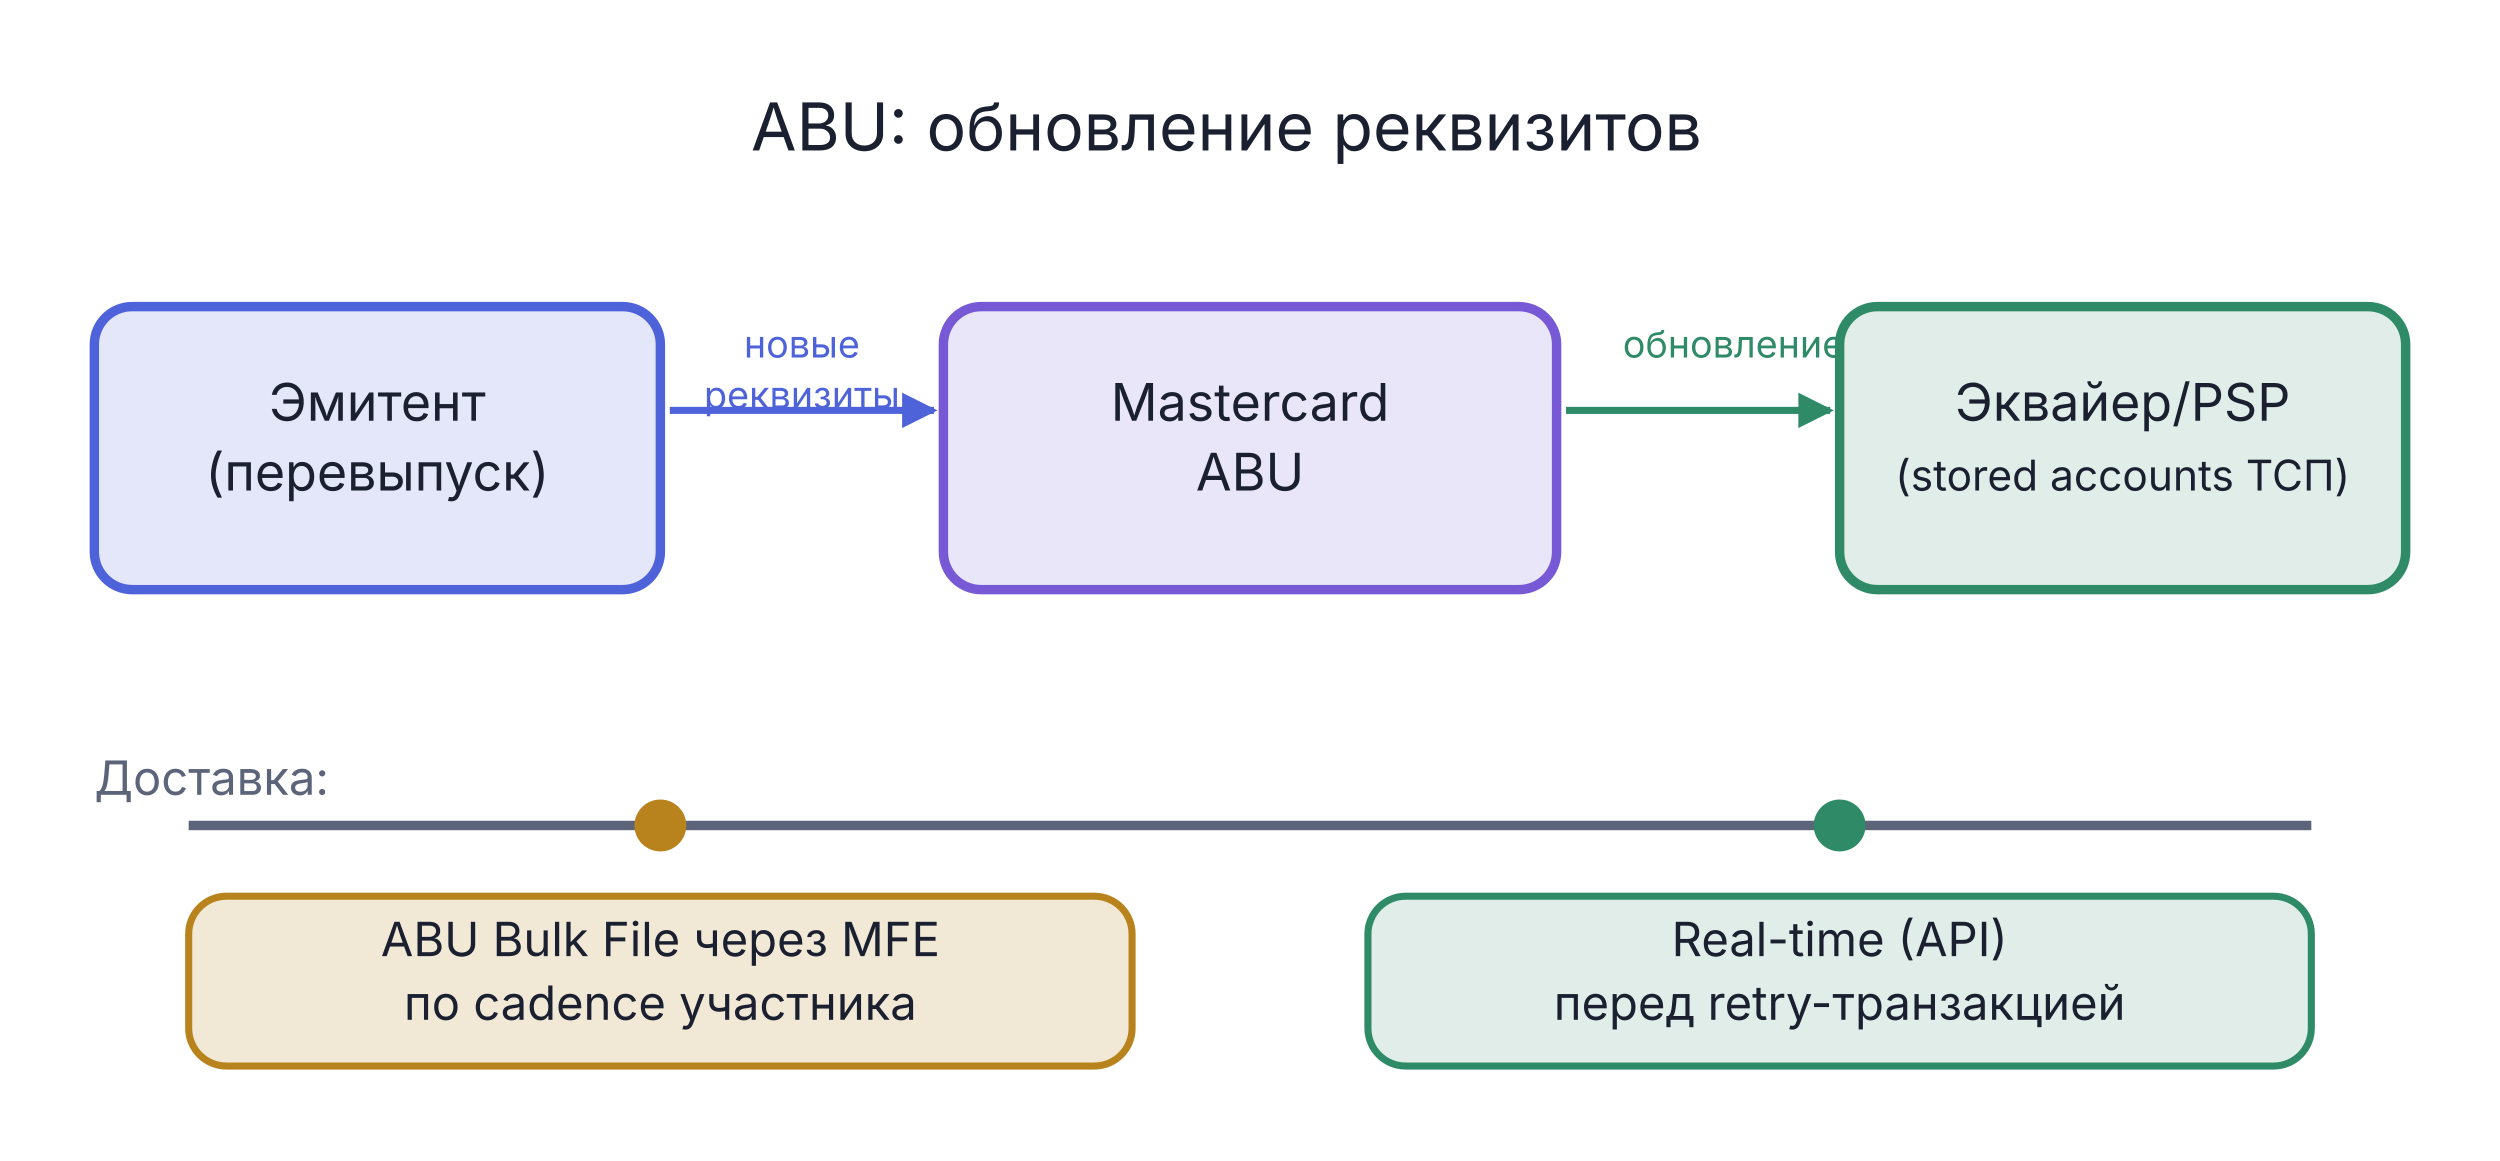
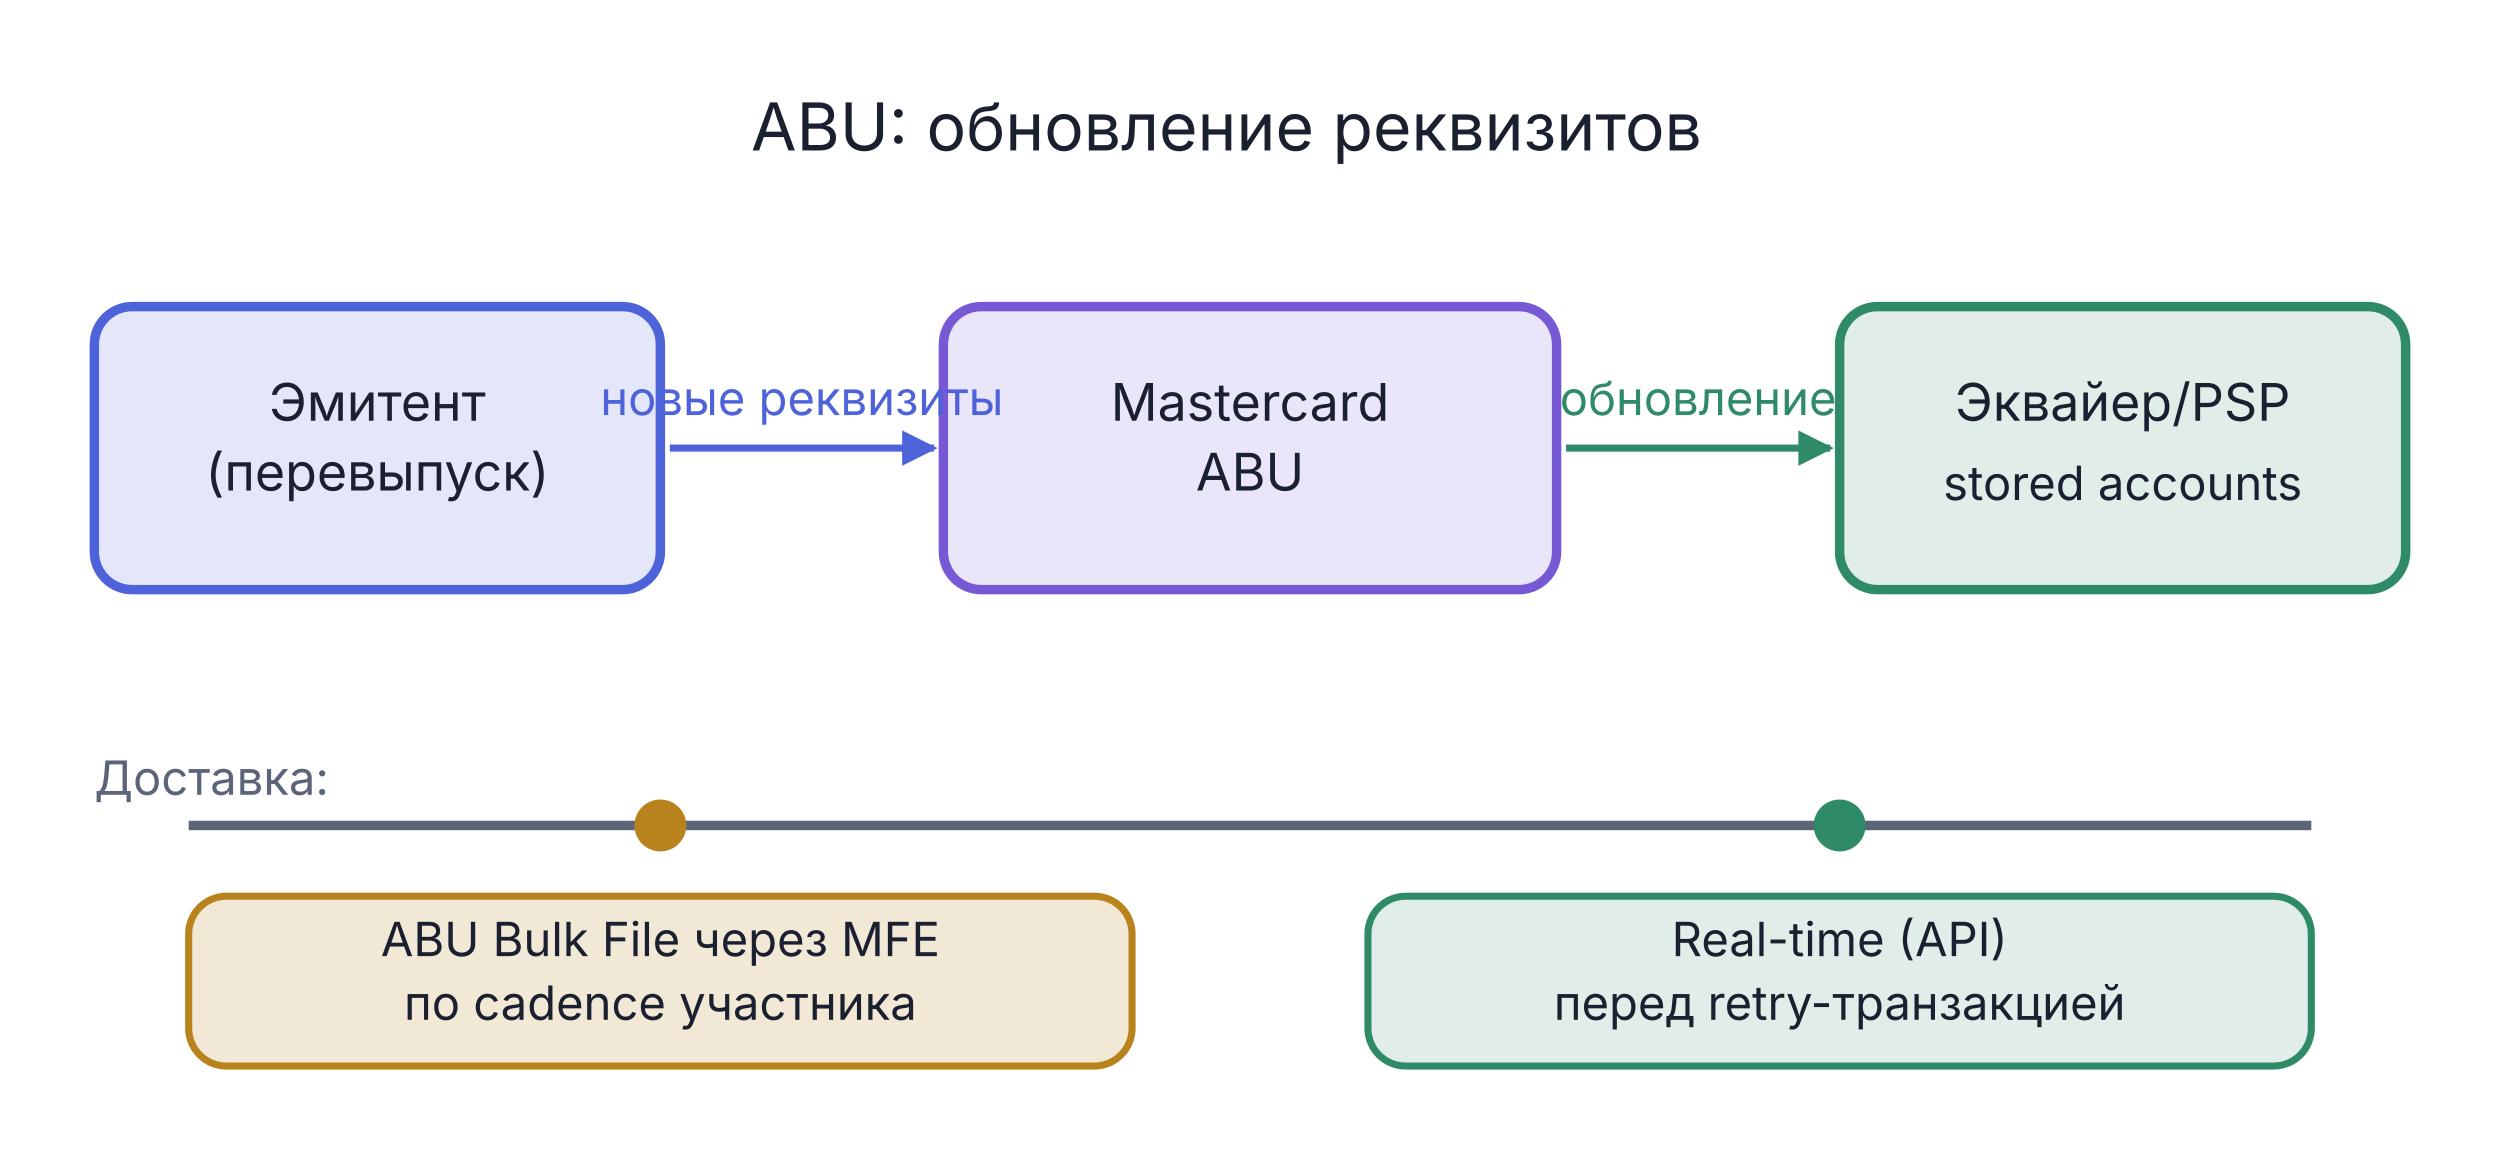
<svg xmlns="http://www.w3.org/2000/svg" viewBox="0 0 530 246" width="530" height="246">
  <defs>
    <marker id="arr-Good" viewBox="0 0 10 10" refX="9" refY="5" markerWidth="5" markerHeight="5" orient="auto">
      <path d="M0,0 L10,5 L0,10 Z" fill="#2F8B67" />
    </marker>
    <marker id="arr-Good-s" viewBox="0 0 10 10" refX="1" refY="5" markerWidth="5" markerHeight="5" orient="auto">
      <path d="M10,0 L0,5 L10,10 Z" fill="#2F8B67" />
    </marker>
    <marker id="arr-AccentA" viewBox="0 0 10 10" refX="9" refY="5" markerWidth="5" markerHeight="5" orient="auto">
      <path d="M0,0 L10,5 L0,10 Z" fill="#4E63D9" />
    </marker>
    <marker id="arr-AccentA-s" viewBox="0 0 10 10" refX="1" refY="5" markerWidth="5" markerHeight="5" orient="auto">
      <path d="M10,0 L0,5 L10,10 Z" fill="#4E63D9" />
    </marker>
  </defs>
  <text x="260.0" y="31.9" text-anchor="middle" font-family="Inter, -apple-system, BlinkMacSystemFont, 'Helvetica Neue', Arial, sans-serif" font-size="14" fill="#1A2030">ABU: обновление реквизитов</text>
  <rect x="20.0" y="65.0" width="120" height="60" rx="8" fill="#4E63D9" fill-opacity="0.15" stroke="#4E63D9" stroke-width="2" />
  <text x="80.0" y="89.2" text-anchor="middle" font-family="Inter, -apple-system, BlinkMacSystemFont, 'Helvetica Neue', Arial, sans-serif" font-size="11" font-weight="normal" fill="#1A2030">Эмитент</text>
  <text x="80.0" y="104.0" text-anchor="middle" font-family="Inter, -apple-system, BlinkMacSystemFont, 'Helvetica Neue', Arial, sans-serif" font-size="11" font-weight="normal" fill="#1A2030">(перевыпуск)</text>
  <rect x="200.0" y="65.0" width="130" height="60" rx="8" fill="#7759D6" fill-opacity="0.15" stroke="#7759D6" stroke-width="2" />
  <text x="265.0" y="89.2" text-anchor="middle" font-family="Inter, -apple-system, BlinkMacSystemFont, 'Helvetica Neue', Arial, sans-serif" font-size="11" font-weight="normal" fill="#1A2030">Mastercard</text>
  <text x="265.0" y="104.0" text-anchor="middle" font-family="Inter, -apple-system, BlinkMacSystemFont, 'Helvetica Neue', Arial, sans-serif" font-size="11" font-weight="normal" fill="#1A2030">ABU</text>
  <rect x="390.0" y="65.0" width="120" height="60" rx="8" fill="#2F8B67" fill-opacity="0.15" stroke="#2F8B67" stroke-width="2" />
  <text x="450.0" y="89.2" text-anchor="middle" font-family="Inter, -apple-system, BlinkMacSystemFont, 'Helvetica Neue', Arial, sans-serif" font-size="11" font-weight="normal" fill="#1A2030">Эквайер/PSP</text>
-   <text x="450.0" y="104.0" text-anchor="middle" font-family="Inter, -apple-system, BlinkMacSystemFont, 'Helvetica Neue', Arial, sans-serif" font-size="9" font-weight="normal" fill="#1A2030">(stored accounts ТСП)</text>
-   <line x1="142.0" y1="87.0" x2="198.0" y2="87.0" stroke="#4E63D9" stroke-width="1.5" marker-end="url(#arr-AccentA)" />
-   <text x="170.0" y="75.8" text-anchor="middle" font-family="Inter, -apple-system, BlinkMacSystemFont, 'Helvetica Neue', Arial, sans-serif" font-size="8" fill="#4E63D9">новые</text>
-   <text x="170.0" y="86.6" text-anchor="middle" font-family="Inter, -apple-system, BlinkMacSystemFont, 'Helvetica Neue', Arial, sans-serif" font-size="8" fill="#4E63D9">реквизиты</text>
-   <line x1="332.0" y1="87.0" x2="388.0" y2="87.0" stroke="#2F8B67" stroke-width="1.5" marker-end="url(#arr-Good)" />
-   <text x="367.5" y="75.8" text-anchor="middle" font-family="Inter, -apple-system, BlinkMacSystemFont, 'Helvetica Neue', Arial, sans-serif" font-size="8" fill="#2F8B67">обновление</text>
+   <text x="450.0" y="106.0" text-anchor="middle" font-family="Inter, -apple-system, BlinkMacSystemFont, 'Helvetica Neue', Arial, sans-serif" font-size="10" font-weight="normal" fill="#1A2030">stored accounts</text>
+   <line x1="142.0" y1="95.0" x2="198.0" y2="95.0" stroke="#4E63D9" stroke-width="1.5" marker-end="url(#arr-AccentA)" />
+   <text x="170.0" y="88.0" text-anchor="middle" font-family="Inter, -apple-system, BlinkMacSystemFont, 'Helvetica Neue', Arial, sans-serif" font-size="10" fill="#4E63D9">новые реквизиты</text>
+   <line x1="332.0" y1="95.0" x2="388.0" y2="95.0" stroke="#2F8B67" stroke-width="1.5" marker-end="url(#arr-Good)" />
+   <text x="360.0" y="88.0" text-anchor="middle" font-family="Inter, -apple-system, BlinkMacSystemFont, 'Helvetica Neue', Arial, sans-serif" font-size="10" fill="#2F8B67">обновление</text>
  <line x1="40.0" y1="175.0" x2="490.0" y2="175.0" stroke="#5C647A" stroke-width="2" />
  <text x="20.0" y="168.5" text-anchor="start" font-family="Inter, -apple-system, BlinkMacSystemFont, 'Helvetica Neue', Arial, sans-serif" font-size="10" fill="#5C647A">Доставка:</text>
  <rect x="40.0" y="190.0" width="200" height="36" rx="8" fill="#B8821C" fill-opacity="0.18" stroke="#B8821C" stroke-width="1.5" />
  <text x="140.0" y="202.7" text-anchor="middle" font-family="Inter, -apple-system, BlinkMacSystemFont, 'Helvetica Neue', Arial, sans-serif" font-size="10" font-weight="normal" fill="#1A2030">ABU Bulk File через MFE</text>
  <text x="140.0" y="216.2" text-anchor="middle" font-family="Inter, -apple-system, BlinkMacSystemFont, 'Helvetica Neue', Arial, sans-serif" font-size="10" font-weight="normal" fill="#1A2030">по cadence участника</text>
  <rect x="290.0" y="190.0" width="200" height="36" rx="8" fill="#2F8B67" fill-opacity="0.15" stroke="#2F8B67" stroke-width="1.5" />
  <text x="390.0" y="202.7" text-anchor="middle" font-family="Inter, -apple-system, BlinkMacSystemFont, 'Helvetica Neue', Arial, sans-serif" font-size="10" font-weight="normal" fill="#1A2030">Real-time (API)</text>
  <text x="390.0" y="216.2" text-anchor="middle" font-family="Inter, -apple-system, BlinkMacSystemFont, 'Helvetica Neue', Arial, sans-serif" font-size="10" font-weight="normal" fill="#1A2030">перед retry-транзакцией</text>
  <ellipse cx="140.0" cy="175.0" rx="5.0" ry="5.0" fill="#B8821C" stroke="#B8821C" stroke-width="1" />
  <ellipse cx="390.0" cy="175.0" rx="5.0" ry="5.0" fill="#2F8B67" stroke="#2F8B67" stroke-width="1" />
</svg>
